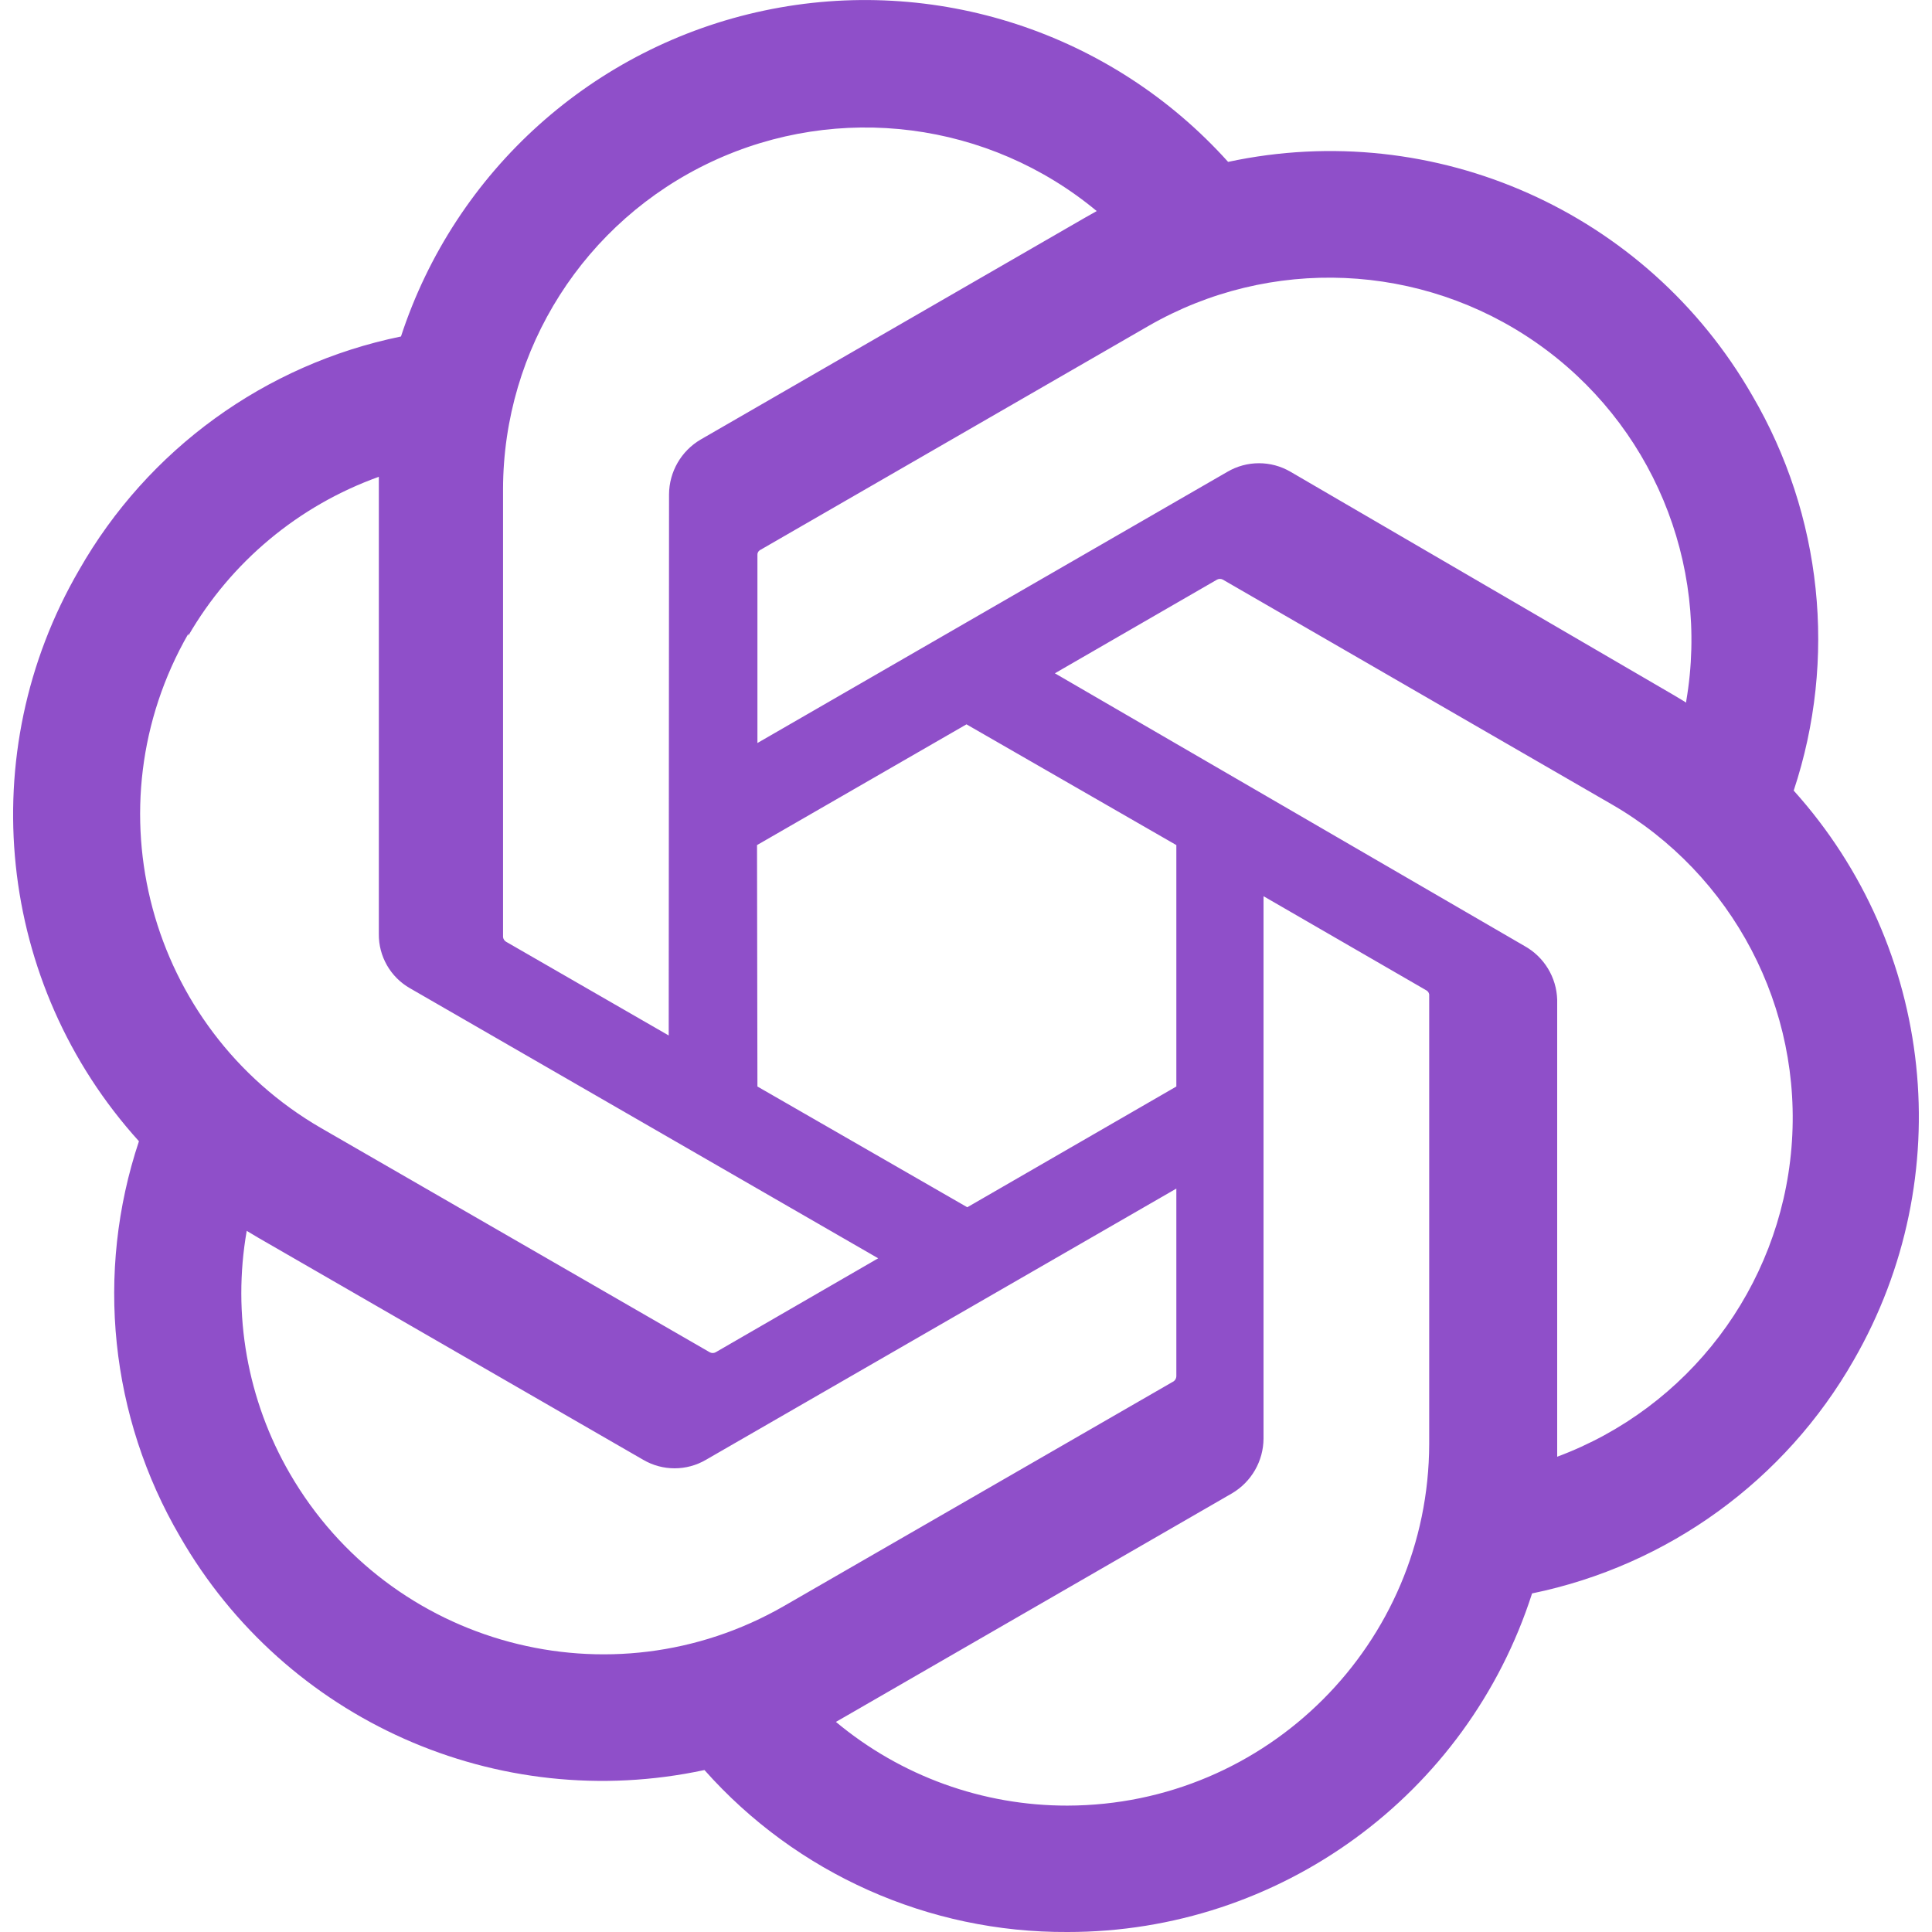
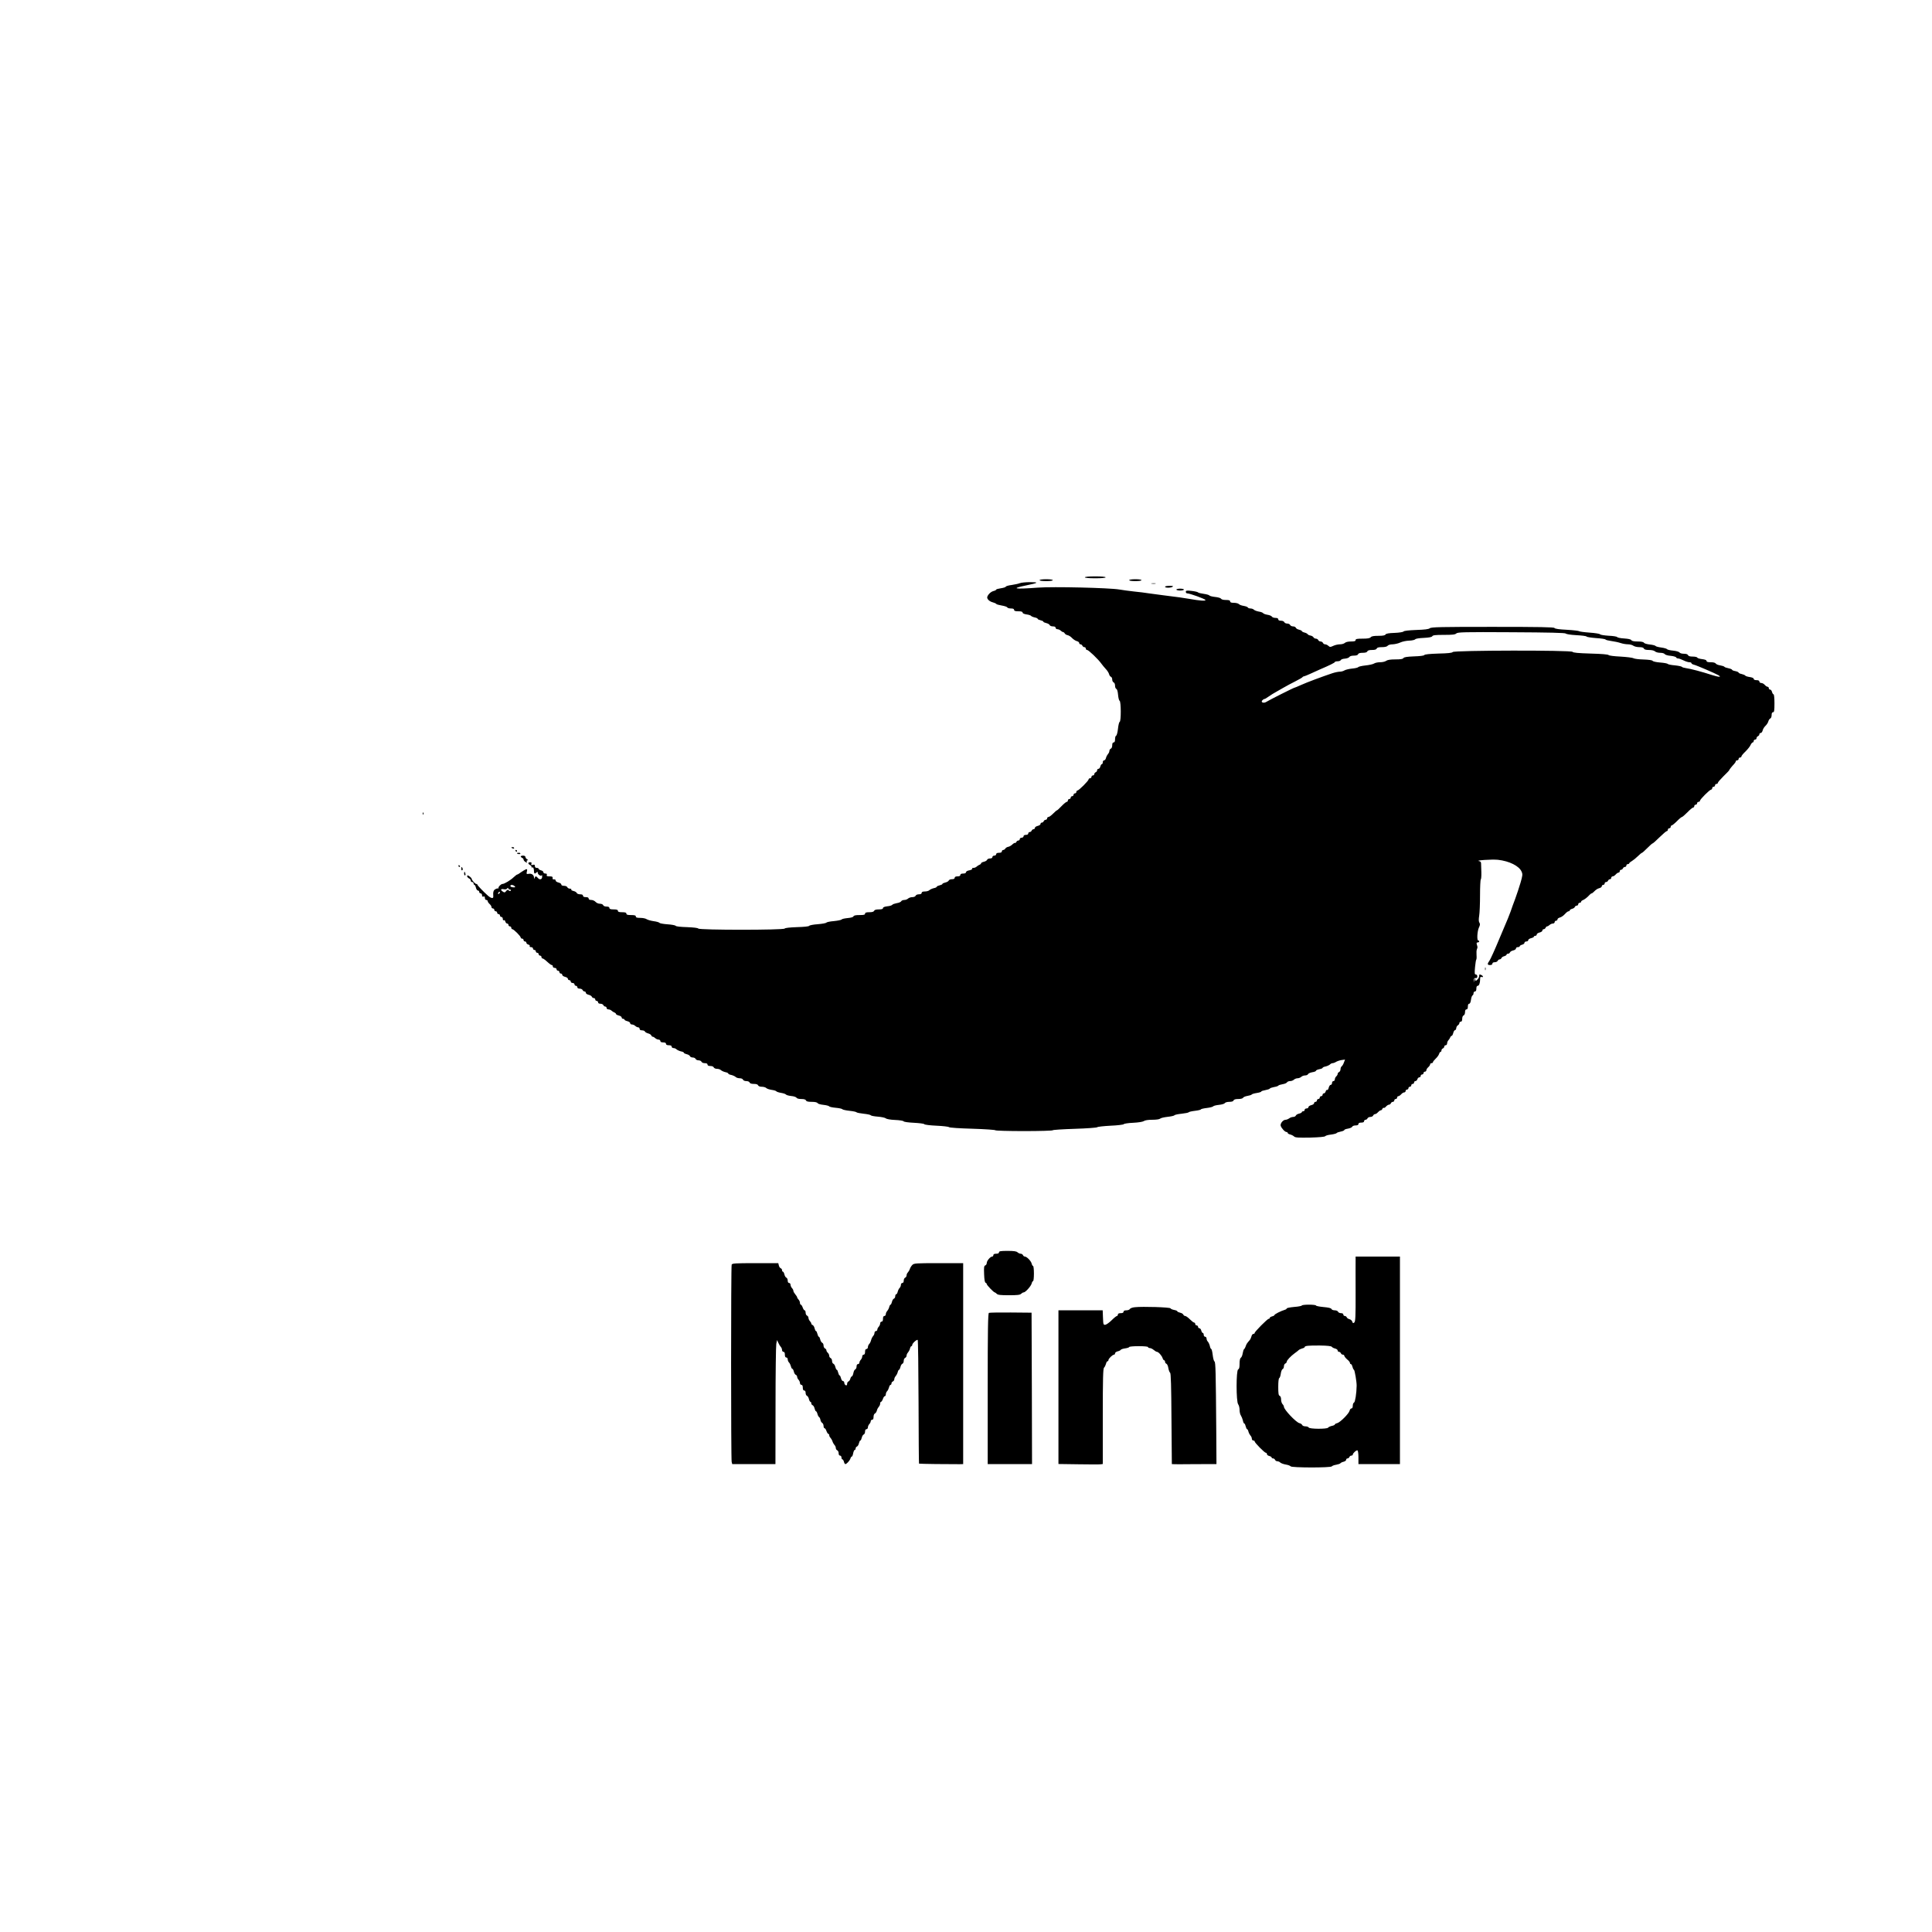
- <svg xmlns="http://www.w3.org/2000/svg" width="1024" height="1024" viewBox="0 0 24 24">
-   <path fill="#8f4fc9" d="M22.282 9.821a5.985 5.985 0 0 0-.516-4.91a6.046 6.046 0 0 0-6.51-2.9A6.065 6.065 0 0 0 4.981 4.18a5.985 5.985 0 0 0-3.998 2.9a6.046 6.046 0 0 0 .743 7.097a5.98 5.98 0 0 0 .51 4.911a6.051 6.051 0 0 0 6.515 2.9A5.985 5.985 0 0 0 13.26 24a6.056 6.056 0 0 0 5.772-4.206a5.99 5.99 0 0 0 3.997-2.9a6.056 6.056 0 0 0-.747-7.073M13.26 22.43a4.476 4.476 0 0 1-2.876-1.04l.141-.081l4.779-2.758a.795.795 0 0 0 .392-.681v-6.737l2.02 1.168a.071.071 0 0 1 .038.052v5.583a4.504 4.504 0 0 1-4.494 4.494M3.6 18.304a4.47 4.47 0 0 1-.535-3.014l.142.085l4.783 2.759a.771.771 0 0 0 .78 0l5.843-3.369v2.332a.08.08 0 0 1-.033.062L9.74 19.95a4.5 4.5 0 0 1-6.14-1.646M2.34 7.896a4.485 4.485 0 0 1 2.366-1.973V11.6a.766.766 0 0 0 .388.677l5.815 3.354l-2.02 1.168a.076.076 0 0 1-.071 0l-4.83-2.786A4.504 4.504 0 0 1 2.34 7.872zm16.597 3.855l-5.833-3.387L15.119 7.2a.076.076 0 0 1 .071 0l4.83 2.791a4.494 4.494 0 0 1-.676 8.105v-5.678a.79.79 0 0 0-.407-.667m2.01-3.023l-.141-.085l-4.774-2.782a.776.776 0 0 0-.785 0L9.409 9.23V6.897a.066.066 0 0 1 .028-.061l4.83-2.787a4.5 4.5 0 0 1 6.68 4.66zm-12.64 4.135l-2.02-1.164a.08.08 0 0 1-.038-.057V6.075a4.5 4.5 0 0 1 7.375-3.453l-.142.08L8.704 5.46a.795.795 0 0 0-.393.681zm1.097-2.365l2.602-1.5l2.607 1.5v2.999l-2.597 1.5l-2.607-1.5Z" />
+ <svg xmlns="http://www.w3.org/2000/svg" version="1.0" width="2048pt" height="2048pt" viewBox="0 0 2048 2048" preserveAspectRatio="xMidYMid meet">
+   <g transform="translate(0,2048) scale(0.1,-0.1)" fill="#000000" stroke="none">
+     <path d="M11500 14360 c0 -6 43 -10 110 -10 67 0 110 4 110 10 0 6 -43 10 -110 10 -67 0 -110 -4 -110 -10z" />
+     <path d="M11020 14330 c0 -6 30 -10 70 -10 40 0 70 4 70 10 0 6 -30 10 -70 10 -40 0 -70 -4 -70 -10z" />
+     <path d="M11970 14330 c0 -6 28 -10 65 -10 37 0 65 4 65 10 0 6 -28 10 -65 10 -37 0 -65 -4 -65 -10z" />
+     <path d="M10810 14298 c-14 -6 -52 -14 -85 -19 -33 -4 -61 -12 -63 -18 -2 -6 -26 -13 -53 -17 -27 -4 -49 -10 -49 -14 0 -4 -11 -11 -25 -14 -29 -7 -58 -33 -69 -61 -8 -22 20 -51 61 -61 15 -4 31 -11 34 -16 3 -5 30 -12 59 -17 30 -5 56 -14 58 -20 2 -6 19 -11 38 -11 24 0 34 -5 34 -15 0 -11 12 -15 45 -15 31 0 45 -4 45 -14 0 -8 16 -15 41 -19 23 -3 45 -10 48 -15 3 -5 21 -13 39 -17 17 -3 32 -10 32 -15 0 -5 14 -11 30 -15 17 -4 30 -10 30 -15 0 -5 14 -11 31 -15 17 -4 33 -13 36 -21 3 -8 18 -14 34 -14 19 0 29 -5 29 -15 0 -8 9 -15 19 -15 11 0 26 -7 35 -15 8 -8 19 -15 25 -15 5 0 14 -7 18 -15 5 -8 18 -16 30 -18 12 -2 33 -15 47 -30 13 -14 36 -29 50 -33 14 -3 26 -12 26 -20 0 -8 6 -14 14 -14 8 0 16 -7 20 -15 3 -8 12 -15 21 -15 8 0 15 -7 15 -15 0 -8 6 -15 14 -15 15 0 118 -98 151 -145 11 -15 32 -41 47 -57 15 -15 30 -39 34 -52 3 -14 12 -27 20 -30 8 -3 14 -16 14 -30 0 -13 7 -26 15 -30 9 -3 15 -18 15 -35 0 -16 6 -31 14 -34 8 -3 15 -27 18 -63 3 -32 10 -60 16 -62 16 -5 17 -219 1 -224 -6 -2 -14 -35 -18 -73 -4 -38 -13 -71 -19 -73 -7 -2 -12 -19 -12 -38 0 -24 -5 -34 -15 -34 -10 0 -15 -10 -15 -30 0 -18 -6 -33 -15 -36 -8 -4 -15 -14 -15 -24 0 -10 -7 -25 -15 -33 -7 -8 -17 -26 -21 -41 -3 -14 -12 -26 -20 -26 -8 0 -14 -9 -14 -20 0 -11 -4 -20 -10 -20 -5 0 -12 -11 -16 -25 -3 -14 -12 -25 -20 -25 -8 0 -14 -7 -14 -15 0 -9 -7 -18 -15 -21 -8 -4 -15 -12 -15 -20 0 -8 -7 -14 -15 -14 -8 0 -15 -7 -15 -15 0 -8 -7 -15 -15 -15 -8 0 -15 -5 -15 -11 0 -15 -104 -119 -119 -119 -6 0 -11 -7 -11 -15 0 -8 -7 -15 -15 -15 -8 0 -15 -7 -15 -15 0 -8 -7 -15 -15 -15 -8 0 -15 -7 -15 -15 0 -8 -7 -15 -15 -15 -8 0 -15 -7 -15 -15 0 -8 -5 -15 -12 -15 -6 0 -31 -20 -55 -45 -23 -25 -46 -45 -49 -45 -4 0 -22 -16 -41 -35 -19 -19 -40 -35 -48 -35 -8 0 -15 -7 -15 -15 0 -8 -7 -15 -15 -15 -9 0 -18 -7 -21 -15 -4 -8 -12 -15 -20 -15 -8 0 -14 -6 -14 -14 0 -8 -13 -17 -30 -21 -16 -4 -30 -13 -30 -21 0 -8 -6 -14 -14 -14 -8 0 -16 -7 -20 -15 -3 -8 -12 -15 -21 -15 -8 0 -15 -7 -15 -15 0 -9 -9 -15 -25 -15 -16 0 -25 -6 -25 -15 0 -8 -9 -15 -20 -15 -11 0 -20 -7 -20 -15 0 -8 -7 -15 -15 -15 -9 0 -18 -7 -21 -15 -4 -8 -9 -13 -14 -10 -4 2 -18 -6 -30 -18 -13 -12 -33 -23 -44 -24 -11 -2 -24 -10 -29 -18 -4 -8 -15 -15 -22 -15 -8 0 -15 -7 -15 -15 0 -10 -10 -15 -30 -15 -20 0 -30 -5 -30 -15 0 -8 -9 -15 -20 -15 -11 0 -20 -7 -20 -15 0 -9 -9 -15 -25 -15 -14 0 -28 -6 -31 -14 -3 -8 -19 -18 -35 -21 -16 -4 -29 -11 -29 -16 0 -5 -8 -13 -17 -16 -10 -4 -24 -13 -31 -20 -7 -7 -22 -13 -33 -13 -11 0 -18 -4 -14 -9 3 -6 -10 -13 -30 -17 -20 -3 -35 -12 -35 -20 0 -9 -11 -14 -30 -14 -20 0 -30 -5 -30 -15 0 -10 -10 -15 -30 -15 -20 0 -30 -5 -30 -15 0 -10 -10 -15 -29 -15 -16 0 -31 -6 -34 -14 -3 -8 -19 -17 -36 -21 -17 -4 -31 -10 -31 -15 0 -5 -13 -11 -30 -15 -16 -4 -30 -10 -30 -15 0 -5 -14 -12 -32 -15 -17 -4 -38 -14 -46 -21 -7 -8 -29 -14 -48 -14 -24 0 -34 -5 -34 -15 0 -10 -10 -15 -29 -15 -16 0 -31 -6 -35 -15 -3 -9 -18 -15 -35 -15 -16 0 -36 -7 -45 -15 -8 -8 -26 -15 -40 -15 -14 0 -29 -6 -33 -14 -4 -8 -26 -17 -48 -20 -21 -4 -42 -11 -46 -17 -4 -6 -27 -14 -53 -16 -30 -4 -46 -10 -46 -19 0 -10 -13 -14 -44 -14 -30 0 -46 -5 -50 -15 -4 -10 -20 -15 -51 -15 -33 0 -45 -4 -45 -15 0 -12 -13 -15 -59 -15 -41 0 -60 -4 -64 -14 -3 -8 -27 -15 -62 -18 -31 -3 -60 -9 -63 -15 -4 -5 -41 -13 -82 -17 -41 -3 -77 -11 -80 -16 -4 -6 -44 -13 -91 -17 -46 -3 -87 -11 -91 -17 -4 -7 -56 -12 -130 -14 -79 -3 -125 -8 -130 -15 -10 -17 -906 -17 -916 0 -4 7 -49 12 -120 15 -68 2 -116 7 -120 14 -4 6 -42 13 -86 16 -43 3 -81 10 -85 15 -3 6 -31 14 -61 18 -30 4 -64 14 -75 21 -11 8 -41 14 -67 14 -36 0 -48 4 -48 15 0 11 -12 15 -50 15 -38 0 -50 4 -50 15 0 11 -12 15 -45 15 -33 0 -45 4 -45 15 0 11 -12 15 -45 15 -33 0 -45 4 -45 15 0 10 -10 15 -30 15 -18 0 -33 6 -36 15 -4 9 -19 15 -35 15 -17 0 -36 9 -46 20 -10 11 -30 20 -45 20 -18 0 -28 5 -28 15 0 10 -10 15 -30 15 -20 0 -30 5 -30 15 0 10 -10 15 -30 15 -17 0 -33 6 -36 14 -3 8 -19 18 -35 21 -16 4 -27 11 -23 16 3 5 -4 9 -16 9 -11 0 -23 7 -26 15 -4 9 -19 15 -35 15 -18 0 -29 5 -29 14 0 8 -13 17 -30 21 -17 4 -30 13 -30 21 0 9 -7 14 -17 12 -12 -2 -17 3 -15 15 2 13 -4 17 -32 17 -27 0 -34 3 -30 15 4 10 0 15 -15 15 -12 0 -21 6 -21 14 0 8 -11 17 -25 20 -14 4 -25 11 -25 16 0 6 -9 10 -20 10 -13 0 -20 7 -20 19 0 15 -5 18 -22 13 -17 -4 -20 -2 -15 11 5 12 1 17 -13 17 -25 0 -26 -16 -1 -30 11 -5 18 -18 17 -27 -2 -10 -1 -12 1 -5 8 21 23 2 23 -29 0 -31 9 -36 28 -17 9 9 12 9 12 -3 0 -20 37 -43 43 -26 2 7 4 0 4 -15 1 -32 -26 -39 -47 -13 -16 20 -27 19 -33 -2 -4 -14 -5 -14 -6 3 -1 30 -26 47 -56 41 -24 -4 -26 -2 -20 24 6 25 4 28 -12 23 -10 -4 -32 -18 -50 -30 -17 -13 -35 -24 -39 -24 -5 0 -22 -13 -39 -29 -32 -31 -98 -71 -117 -71 -17 0 -47 -30 -44 -43 2 -7 1 -9 -1 -6 -2 4 -15 2 -28 -5 -24 -10 -30 -31 -26 -78 3 -26 -23 -22 -56 7 -50 44 -113 110 -113 118 0 4 -5 7 -11 7 -12 0 -48 40 -49 54 0 10 -31 35 -42 36 -15 0 -3 -25 15 -32 9 -4 17 -14 17 -23 0 -8 7 -15 15 -15 8 0 15 -7 15 -15 0 -8 4 -15 9 -15 5 0 12 -13 16 -30 4 -16 13 -30 21 -30 8 0 14 -7 14 -15 0 -8 7 -15 15 -15 8 0 15 -9 15 -20 0 -13 5 -18 15 -14 10 4 15 0 15 -15 0 -12 6 -21 15 -21 8 0 15 -6 15 -13 0 -7 9 -20 20 -30 11 -9 20 -24 20 -32 0 -8 7 -15 15 -15 8 0 15 -7 15 -15 0 -8 7 -15 15 -15 8 0 15 -7 15 -15 0 -8 7 -15 15 -15 8 0 15 -7 15 -15 0 -8 7 -15 15 -15 8 0 15 -9 15 -21 0 -12 4 -17 11 -14 6 4 13 -2 16 -14 3 -12 12 -21 19 -21 8 0 14 -7 14 -15 0 -8 7 -15 15 -15 8 0 15 -7 15 -15 0 -8 5 -15 11 -15 15 0 89 -74 89 -89 0 -6 7 -11 15 -11 8 0 15 -7 15 -15 0 -8 7 -15 15 -15 8 0 15 -6 15 -14 0 -7 9 -16 21 -19 12 -3 18 -10 14 -16 -3 -7 2 -11 14 -11 12 0 21 -7 21 -15 0 -8 7 -15 15 -15 8 0 15 -7 15 -15 0 -8 7 -15 15 -15 8 0 15 -7 15 -15 0 -8 7 -15 15 -15 8 0 15 -7 15 -15 0 -8 5 -15 10 -15 6 0 19 -8 30 -17 11 -10 29 -26 40 -35 11 -10 24 -18 30 -18 6 0 10 -7 10 -15 0 -8 9 -15 20 -15 11 0 20 -7 20 -15 0 -8 7 -15 15 -15 8 0 15 -7 15 -15 0 -8 7 -15 15 -15 8 0 15 -6 15 -14 0 -8 14 -17 30 -21 17 -4 30 -13 30 -21 0 -8 7 -14 15 -14 8 0 15 -7 15 -15 0 -8 9 -15 20 -15 11 0 20 -7 20 -15 0 -8 7 -15 15 -15 8 0 15 -7 15 -15 0 -9 9 -15 25 -15 14 0 28 -7 31 -15 4 -8 12 -15 20 -15 8 0 14 -6 14 -14 0 -8 13 -17 29 -21 16 -3 32 -13 35 -21 3 -8 12 -14 21 -14 8 0 15 -7 15 -15 0 -8 7 -15 15 -15 8 0 15 -7 15 -15 0 -9 9 -15 25 -15 14 0 28 -7 31 -15 4 -8 12 -15 20 -15 8 0 14 -7 14 -15 0 -8 9 -15 19 -15 11 0 26 -6 33 -13 7 -7 21 -16 31 -20 9 -3 17 -11 17 -16 0 -5 14 -12 30 -16 17 -4 30 -13 30 -21 0 -8 7 -14 15 -14 8 0 15 -4 15 -9 0 -5 14 -12 30 -16 17 -4 30 -13 30 -21 0 -8 9 -14 19 -14 11 0 26 -7 35 -15 8 -8 22 -15 30 -15 9 0 16 -7 16 -15 0 -8 7 -16 15 -16 32 -3 36 -4 43 -16 4 -6 19 -14 34 -18 15 -4 29 -13 32 -21 3 -8 10 -14 16 -14 6 0 18 -7 26 -15 9 -8 24 -15 35 -15 10 0 19 -7 19 -15 0 -10 10 -15 30 -15 20 0 30 -5 30 -15 0 -10 10 -15 30 -15 20 0 30 -5 30 -15 0 -8 9 -15 19 -15 11 0 26 -6 33 -14 8 -7 29 -17 46 -21 18 -3 32 -10 32 -15 0 -5 13 -11 29 -15 16 -3 32 -13 35 -21 3 -8 16 -14 30 -14 13 0 26 -7 30 -15 3 -8 17 -15 31 -15 14 0 28 -7 31 -15 4 -9 19 -15 35 -15 19 0 29 -5 29 -15 0 -10 10 -15 30 -15 18 0 33 -6 36 -15 4 -8 18 -15 34 -15 16 0 35 -6 42 -14 8 -7 29 -17 46 -21 18 -3 32 -10 32 -15 0 -5 14 -12 32 -15 17 -4 38 -14 46 -21 7 -8 27 -14 43 -14 17 0 32 -6 35 -15 4 -9 19 -15 35 -15 17 0 32 -6 35 -15 4 -10 20 -15 45 -15 26 0 42 -5 45 -15 4 -9 19 -15 39 -15 19 0 40 -6 47 -13 7 -8 33 -16 57 -20 24 -3 47 -10 50 -15 3 -5 26 -13 51 -17 25 -4 48 -12 51 -17 4 -6 28 -13 55 -16 27 -2 53 -11 57 -18 5 -9 25 -14 51 -14 30 0 46 -5 50 -15 4 -11 21 -15 60 -15 36 0 58 -5 63 -14 4 -7 32 -15 62 -18 29 -3 56 -10 60 -15 3 -6 35 -13 70 -16 35 -3 67 -10 70 -15 3 -5 38 -13 76 -17 39 -4 72 -11 75 -16 3 -4 37 -11 75 -15 39 -4 73 -11 76 -17 4 -5 37 -11 75 -14 38 -3 76 -11 84 -18 9 -8 50 -15 98 -17 46 -2 86 -8 90 -14 4 -7 51 -13 110 -16 57 -3 107 -9 110 -15 4 -6 63 -13 131 -16 68 -3 126 -10 130 -15 3 -6 108 -13 249 -17 133 -4 242 -12 242 -16 0 -5 137 -9 305 -9 168 0 305 4 305 9 0 4 105 11 232 15 128 4 235 12 239 17 3 5 66 12 140 16 74 3 137 11 141 16 3 6 48 13 100 15 56 3 101 10 113 18 12 9 46 14 90 14 42 0 76 5 83 12 7 7 42 15 78 19 37 4 69 11 73 16 3 6 37 13 76 17 38 4 72 11 75 15 3 5 33 12 68 16 34 4 62 11 62 15 0 4 28 11 63 15 34 4 65 12 68 18 4 5 31 12 60 15 30 3 58 11 62 18 5 8 25 14 48 14 26 0 42 5 45 15 4 10 20 15 50 15 25 0 46 5 51 13 4 8 26 17 47 20 22 4 42 10 45 15 3 5 27 12 54 16 26 4 47 11 47 15 0 5 19 11 42 15 23 4 45 11 49 17 3 5 23 12 45 16 21 3 42 10 45 15 3 5 23 11 45 15 21 3 43 12 47 20 4 7 19 13 33 13 14 0 32 7 40 15 9 8 26 15 39 15 13 0 30 7 39 15 8 8 26 15 41 15 14 0 28 6 31 14 3 7 23 16 45 20 21 3 39 10 39 16 0 5 16 12 35 16 19 3 35 10 35 14 0 5 14 12 32 15 17 4 38 14 46 21 7 8 20 14 28 14 8 0 25 6 37 14 12 7 38 16 58 19 l37 5 -12 -31 c-6 -18 -17 -36 -23 -40 -7 -4 -13 -19 -13 -31 0 -13 -7 -26 -15 -30 -8 -3 -15 -12 -15 -19 0 -8 -7 -20 -15 -27 -8 -7 -15 -21 -15 -31 0 -11 -7 -19 -15 -19 -8 0 -15 -9 -15 -20 0 -11 -6 -20 -14 -20 -8 0 -17 -14 -21 -30 -4 -17 -11 -27 -16 -24 -6 3 -13 -3 -16 -15 -3 -12 -12 -21 -19 -21 -8 0 -14 -7 -14 -15 0 -8 -7 -15 -15 -15 -8 0 -15 -7 -15 -15 0 -8 -7 -15 -15 -15 -8 0 -15 -7 -15 -15 0 -8 -7 -15 -15 -15 -8 0 -15 -6 -15 -14 0 -8 -13 -17 -30 -21 -16 -4 -30 -13 -30 -21 0 -8 -9 -14 -20 -14 -11 0 -20 -7 -20 -15 0 -8 -7 -15 -15 -15 -8 0 -15 -4 -15 -9 0 -5 -13 -12 -29 -16 -16 -3 -32 -13 -35 -21 -3 -8 -16 -14 -28 -14 -13 0 -32 -7 -42 -15 -11 -8 -28 -15 -38 -15 -27 0 -59 -40 -52 -64 9 -27 45 -66 62 -66 6 0 12 -4 12 -10 0 -5 12 -13 27 -16 15 -4 34 -14 42 -22 12 -11 45 -13 168 -11 97 3 156 8 161 15 4 6 31 14 61 17 30 4 57 11 60 16 3 5 23 12 44 16 20 4 37 11 37 16 0 5 18 12 39 15 22 4 42 13 45 20 3 8 19 14 36 14 20 0 30 5 30 15 0 10 10 15 30 15 20 0 30 5 30 15 0 8 7 15 15 15 9 0 18 7 21 15 4 8 17 15 30 15 14 0 27 7 30 15 4 8 12 15 20 15 8 0 22 9 31 20 10 11 23 20 29 20 7 0 15 7 18 16 3 8 10 13 14 10 5 -3 16 4 25 15 9 10 23 19 31 19 8 0 16 7 20 15 3 8 12 15 21 15 8 0 15 7 15 15 0 8 7 15 15 15 8 0 15 7 15 15 0 8 6 15 13 15 7 0 20 9 30 20 9 11 24 20 32 20 8 0 15 7 15 15 0 8 7 15 15 15 8 0 15 7 15 15 0 8 7 15 15 15 8 0 15 7 15 15 0 8 7 15 15 15 8 0 15 7 15 15 0 8 6 15 14 15 8 0 18 9 21 20 3 11 13 20 21 20 8 0 14 7 14 15 0 8 7 15 15 15 8 0 15 7 15 15 0 8 7 15 15 15 8 0 15 7 15 15 0 8 9 23 20 32 11 10 20 23 20 30 0 7 7 13 15 13 8 0 15 5 15 11 0 5 13 22 29 37 16 15 32 37 36 50 3 12 11 22 16 22 5 0 9 7 9 15 0 9 7 18 15 21 8 4 15 12 15 20 0 8 7 14 15 14 8 0 15 9 15 19 0 11 6 26 13 33 7 7 16 21 20 31 3 9 11 17 16 17 5 0 12 14 16 30 4 16 12 30 19 30 6 0 12 10 13 22 1 12 9 26 18 30 8 5 15 16 15 23 0 8 7 15 15 15 10 0 15 10 15 30 0 18 6 33 15 36 9 4 15 19 15 35 0 19 5 29 15 29 10 0 15 10 15 30 0 19 5 30 14 30 8 0 16 16 19 42 3 24 11 44 16 46 6 2 11 12 11 23 0 10 7 19 15 19 10 0 15 10 15 30 0 19 5 30 14 30 15 0 26 30 26 72 0 20 4 26 15 22 8 -4 15 -2 15 4 0 8 -22 22 -36 22 -2 0 -4 -8 -4 -18 0 -11 -9 -27 -20 -37 -19 -17 -20 -17 -21 1 -1 15 -3 14 -10 -6 l-8 -25 2 25 c1 18 7 24 20 22 11 -2 17 4 17 18 0 11 -7 20 -15 20 -14 0 -15 11 -9 78 4 42 10 78 13 80 3 1 5 22 3 47 -2 25 -1 53 4 63 8 20 8 20 -1 50 -5 16 -2 22 9 22 9 0 16 5 16 10 0 6 -4 10 -10 10 -16 0 -11 99 7 137 13 27 14 39 5 53 -8 13 -8 35 -2 73 5 30 9 128 9 218 0 90 4 165 8 166 4 2 7 36 6 75 -1 40 -2 83 -3 95 0 14 -7 23 -22 25 -46 8 136 20 199 14 122 -13 228 -66 253 -127 12 -27 10 -41 -12 -117 -14 -48 -40 -125 -57 -172 -18 -47 -39 -105 -47 -130 -9 -25 -22 -58 -29 -75 -7 -16 -50 -118 -95 -225 -44 -107 -90 -207 -100 -222 -26 -36 -25 -48 5 -48 16 0 25 6 25 15 0 9 9 15 25 15 14 0 28 7 31 15 4 8 13 15 20 15 8 0 17 6 20 14 3 8 16 17 30 20 13 4 24 11 24 16 0 6 7 10 15 10 9 0 18 6 21 14 3 8 19 18 35 21 16 4 29 13 29 21 0 8 9 14 20 14 11 0 20 4 20 10 0 5 11 12 25 16 14 3 25 12 25 20 0 8 9 14 20 14 11 0 20 6 20 14 0 8 14 17 30 21 17 4 30 11 30 16 0 5 7 9 15 9 8 0 15 6 15 14 0 8 14 17 30 21 17 4 30 13 30 21 0 8 6 14 14 14 8 0 16 7 20 15 3 8 10 15 16 15 6 0 18 7 26 15 9 8 24 15 35 15 10 0 19 7 19 15 0 8 7 15 15 15 8 0 15 6 15 14 0 8 12 17 26 20 15 4 38 20 53 37 14 16 31 29 38 29 7 0 13 4 13 10 0 5 11 12 24 16 14 3 27 12 30 20 3 8 12 14 21 14 8 0 15 7 15 15 0 8 7 15 15 15 8 0 15 5 15 10 0 6 8 14 17 17 20 8 49 30 72 56 8 9 19 17 24 17 4 0 18 11 30 24 13 14 35 28 50 31 15 4 27 13 27 21 0 8 7 14 15 14 8 0 15 7 15 15 0 8 7 15 15 15 9 0 18 7 21 15 4 8 12 15 20 15 8 0 14 7 14 15 0 8 7 15 15 15 8 0 23 9 32 20 10 11 23 20 30 20 7 0 13 7 13 15 0 8 6 15 14 15 8 0 16 7 20 15 3 8 12 15 21 15 8 0 15 7 15 15 0 8 7 15 15 15 8 0 15 4 15 8 0 4 12 15 28 24 15 9 44 32 64 52 20 20 40 36 44 36 4 0 29 23 56 50 27 28 53 50 57 50 4 0 37 29 73 65 37 36 71 65 77 65 6 0 11 7 11 15 0 8 7 15 15 15 8 0 15 7 15 15 0 8 5 15 10 15 6 0 31 20 56 45 24 25 49 45 54 45 5 0 31 23 58 50 27 28 54 50 61 50 6 0 11 7 11 15 0 8 7 15 15 15 8 0 15 7 15 15 0 8 7 15 15 15 8 0 15 5 15 11 0 15 104 119 119 119 6 0 11 7 11 15 0 8 7 15 15 15 8 0 15 7 15 15 0 8 7 15 15 15 8 0 15 5 15 12 0 6 27 37 60 70 33 32 60 60 60 63 0 5 26 39 53 67 9 10 17 23 17 28 0 6 7 10 15 10 8 0 15 7 15 15 0 8 7 15 15 15 8 0 15 5 15 12 0 6 19 30 43 52 23 23 48 54 54 69 7 15 17 27 23 27 5 0 10 7 10 15 0 8 7 15 15 15 8 0 15 7 15 15 0 9 7 18 15 21 8 4 15 12 15 20 0 8 6 14 14 14 8 0 17 12 21 27 3 15 17 37 30 49 13 12 27 34 30 47 4 14 13 28 21 31 8 3 14 19 14 36 0 20 5 30 15 30 12 0 15 17 15 95 0 55 -4 95 -10 95 -5 0 -12 11 -16 25 -3 14 -12 25 -20 25 -8 0 -14 7 -14 15 0 8 -6 15 -13 15 -7 0 -20 9 -30 20 -9 11 -26 20 -37 20 -11 0 -20 7 -20 15 0 10 -10 15 -30 15 -19 0 -30 5 -30 14 0 8 -16 15 -41 19 -23 3 -45 10 -48 15 -3 5 -21 13 -38 17 -18 3 -33 11 -33 15 0 5 -16 12 -35 16 -19 3 -35 10 -35 15 0 4 -17 11 -37 15 -21 4 -41 11 -44 16 -3 5 -23 11 -45 15 -21 3 -43 12 -47 20 -5 8 -26 13 -52 13 -32 0 -45 4 -45 14 0 9 -16 15 -47 19 -26 3 -49 10 -51 16 -2 6 -24 11 -48 11 -30 0 -46 5 -50 15 -4 10 -20 15 -45 15 -21 0 -41 6 -46 14 -5 7 -34 16 -67 19 -33 3 -62 10 -65 16 -4 5 -31 13 -61 17 -30 4 -58 11 -61 17 -4 5 -31 12 -60 15 -30 3 -58 11 -62 18 -5 9 -28 14 -67 14 -40 0 -62 5 -67 14 -5 9 -32 15 -76 18 -38 2 -71 9 -75 15 -4 6 -44 12 -90 14 -46 3 -86 9 -90 15 -4 6 -54 14 -112 18 -57 4 -107 11 -110 15 -3 4 -61 11 -129 15 -83 4 -127 10 -133 19 -6 9 -148 12 -656 12 -554 0 -651 -2 -666 -15 -13 -10 -53 -15 -145 -18 -78 -3 -129 -9 -133 -16 -4 -6 -45 -13 -95 -15 -62 -2 -90 -7 -96 -17 -6 -10 -28 -14 -76 -14 -49 0 -72 -4 -81 -15 -9 -11 -33 -15 -86 -15 -59 0 -74 -3 -74 -15 0 -11 -12 -15 -49 -15 -31 0 -55 -6 -65 -15 -8 -8 -31 -15 -51 -15 -20 0 -52 -7 -71 -16 -32 -15 -36 -15 -53 0 -9 9 -25 16 -35 16 -9 0 -19 7 -22 15 -4 8 -15 15 -25 15 -11 0 -22 7 -25 15 -4 8 -14 15 -25 15 -10 0 -22 7 -26 15 -5 8 -19 16 -32 18 -12 2 -26 8 -29 14 -4 6 -20 15 -35 18 -15 4 -27 11 -27 15 0 5 -13 11 -29 15 -16 3 -32 13 -35 21 -3 8 -16 14 -30 14 -13 0 -26 7 -30 15 -3 8 -17 15 -31 15 -14 0 -28 7 -31 15 -4 9 -19 15 -35 15 -19 0 -29 5 -29 15 0 10 -10 15 -30 15 -16 0 -33 6 -37 13 -4 8 -26 17 -47 20 -22 4 -42 11 -46 17 -4 6 -24 14 -46 17 -21 4 -45 12 -52 20 -7 7 -24 13 -37 13 -13 0 -25 5 -27 10 -2 6 -21 13 -43 17 -22 3 -46 12 -53 20 -7 7 -31 13 -53 13 -28 0 -39 4 -39 15 0 11 -12 15 -45 15 -27 0 -47 5 -52 14 -4 7 -32 15 -62 18 -29 3 -56 10 -60 15 -3 6 -31 14 -61 18 -30 4 -57 11 -60 15 -3 5 -33 12 -68 16 -53 6 -62 4 -62 -10 0 -9 7 -16 15 -16 27 0 190 -59 193 -70 5 -13 -59 -8 -173 12 -60 11 -116 18 -275 38 -47 6 -114 15 -150 20 -36 6 -108 15 -160 20 -52 6 -122 15 -155 21 -105 18 -704 32 -861 20 -252 -19 -296 -11 -124 24 128 26 137 34 40 34 -47 0 -96 -5 -110 -11z m5788 -534 c4 -6 52 -14 111 -17 57 -3 107 -9 110 -15 3 -5 48 -12 100 -16 52 -3 97 -10 100 -15 3 -5 31 -12 61 -16 30 -4 74 -13 98 -21 23 -8 59 -14 80 -14 20 0 46 -7 56 -15 11 -8 39 -15 63 -15 30 0 45 -5 49 -15 4 -10 21 -15 54 -15 30 0 54 -6 64 -15 8 -8 32 -15 55 -15 23 0 43 -6 48 -14 5 -7 32 -16 63 -18 30 -3 56 -11 58 -17 2 -6 11 -11 21 -11 9 0 34 -9 56 -20 22 -11 50 -20 62 -20 13 0 23 -4 23 -10 0 -5 12 -13 26 -16 29 -7 226 -92 259 -111 39 -23 7 -22 -66 1 -107 35 -228 67 -274 73 -22 3 -43 9 -46 14 -3 5 -37 12 -75 16 -38 3 -72 10 -75 15 -3 5 -39 12 -80 15 -41 3 -77 11 -81 18 -4 7 -41 12 -94 14 -48 1 -97 7 -108 13 -12 7 -74 14 -139 18 -66 3 -121 10 -125 16 -4 7 -76 13 -191 16 -132 4 -185 9 -191 18 -12 19 -1260 17 -1271 -2 -6 -9 -50 -14 -151 -16 -92 -3 -146 -8 -150 -16 -4 -7 -48 -12 -110 -14 -75 -3 -105 -8 -111 -18 -6 -10 -29 -14 -86 -14 -52 0 -83 -5 -97 -15 -10 -8 -39 -15 -64 -15 -25 0 -54 -6 -65 -14 -11 -7 -51 -16 -90 -20 -38 -4 -72 -12 -76 -17 -3 -6 -32 -13 -65 -16 -32 -3 -69 -12 -81 -19 -12 -8 -35 -14 -50 -14 -15 0 -50 -7 -78 -16 -111 -37 -274 -98 -333 -125 -35 -16 -67 -29 -70 -29 -8 0 -265 -129 -298 -150 -28 -18 -62 -6 -44 15 7 8 17 15 22 15 6 0 24 10 41 23 33 23 59 39 92 57 11 6 43 24 70 40 28 16 84 47 125 67 41 21 77 41 78 46 2 4 8 7 13 7 5 0 37 13 72 29 34 16 78 36 97 44 99 42 160 72 160 79 0 4 13 8 29 8 16 0 31 6 34 13 3 7 22 14 43 15 21 2 42 9 47 17 5 9 23 15 48 15 26 0 42 5 45 15 4 10 20 15 49 15 29 0 45 5 49 15 4 10 20 15 50 15 30 0 46 5 50 15 4 11 20 15 54 15 32 0 54 5 62 15 7 9 30 15 54 15 22 1 58 9 79 19 21 10 63 19 95 20 31 1 60 8 64 14 4 7 41 13 90 15 57 3 85 8 91 18 6 11 35 14 123 14 91 0 119 3 131 15 14 14 82 16 585 13 401 -2 571 -6 576 -14z m-11143 -2678 c11 -11 9 -13 -16 -12 -16 1 -29 7 -29 14 0 16 28 15 45 -2z m-49 -36 c9 0 12 -5 9 -10 -5 -8 -11 -7 -21 1 -12 10 -17 8 -29 -7 -11 -15 -18 -17 -31 -8 -31 19 -29 34 4 28 19 -4 32 -1 38 7 6 10 9 10 12 1 2 -7 10 -12 18 -12z m-114 -42 c-7 -7 -12 -8 -12 -2 0 14 12 26 19 19 2 -3 -1 -11 -7 -17z" />
+     <path d="M12208 14293 c12 -2 30 -2 40 0 9 3 -1 5 -23 4 -22 0 -30 -2 -17 -4z" />
+     <path d="M12350 14260 c0 -13 60 -13 80 0 11 7 2 10 -32 10 -27 0 -48 -4 -48 -10z" />
+     <path d="M12470 14230 c0 -5 18 -10 40 -10 22 0 40 5 40 10 0 6 -18 10 -40 10 -22 0 -40 -4 -40 -10z" />
+     <path d="M4481 11854 c0 -11 3 -14 6 -6 3 7 2 16 -1 19 -3 4 -6 -2 -5 -13z" />
+     <path d="M5420 11496 c0 -2 7 -6 15 -10 8 -3 15 -1 15 4 0 6 -7 10 -15 10 -8 0 -15 -2 -15 -4z" />
+     <path d="M5465 11460 c3 -5 8 -10 11 -10 2 0 4 5 4 10 0 6 -5 10 -11 10 -5 0 -7 -4 -4 -10z" />
+     <path d="M5480 11436 c0 -9 30 -14 35 -6 4 6 -3 10 -14 10 -12 0 -21 -2 -21 -4z" />
+     <path d="M5520 11401 c0 -5 7 -11 15 -15 8 -3 15 -11 15 -18 0 -7 9 -19 20 -25 16 -11 18 -10 14 2 -4 9 0 15 7 15 9 1 8 4 -3 11 -10 5 -18 17 -18 24 0 9 -10 15 -25 15 -14 0 -25 -4 -25 -9z" />
+     <path d="M4860 11300 c0 -5 5 -10 11 -10 5 0 7 5 4 10 -3 6 -8 10 -11 10 -2 0 -4 -4 -4 -10z" />
+     <path d="M4890 11269 c0 -11 4 -18 10 -14 5 3 7 12 3 20 -7 21 -13 19 -13 -6z" />
+     <path d="M4920 11220 c0 -11 4 -20 9 -20 5 0 7 9 4 20 -3 11 -7 20 -9 20 -2 0 -4 -9 -4 -20z" />
+     <path d="M15742 10210 c0 -14 2 -19 5 -12 2 6 2 18 0 25 -3 6 -5 1 -5 -13z" />
+     <path d="M10590 7205 c0 -10 -10 -15 -30 -15 -20 0 -30 -5 -30 -15 0 -8 -6 -15 -12 -15 -20 0 -58 -45 -58 -68 0 -11 -7 -23 -16 -26 -13 -5 -15 -20 -12 -93 2 -57 7 -88 16 -91 6 -2 12 -8 12 -14 0 -11 74 -88 85 -88 3 0 13 -7 21 -15 12 -12 41 -15 129 -15 88 0 117 3 129 15 8 8 20 15 27 15 19 0 77 65 85 94 3 14 10 26 15 26 5 0 9 36 9 80 0 44 -4 80 -9 80 -5 0 -12 12 -15 26 -8 29 -52 74 -73 74 -7 0 -16 7 -19 15 -4 8 -14 15 -24 15 -10 0 -25 7 -34 15 -11 11 -38 15 -105 15 -74 0 -91 -3 -91 -15z" />
+     <path d="M14370 7123 c-1 -21 0 -176 0 -344 1 -256 -2 -308 -14 -318 -12 -10 -16 -8 -21 8 -3 12 -17 24 -30 27 -13 3 -26 12 -29 20 -3 8 -12 14 -21 14 -8 0 -15 7 -15 15 0 9 -9 15 -25 15 -14 0 -28 7 -31 15 -4 9 -19 15 -35 15 -16 0 -32 6 -35 14 -4 10 -31 16 -85 21 -43 4 -79 11 -79 16 0 5 -34 9 -75 9 -41 0 -75 -4 -75 -9 0 -4 -36 -12 -80 -15 -44 -4 -80 -11 -80 -16 0 -5 -10 -12 -22 -15 -40 -12 -108 -46 -108 -55 0 -4 -11 -11 -25 -14 -14 -4 -25 -11 -25 -16 0 -6 -5 -10 -11 -10 -14 0 -149 -136 -149 -150 0 -6 -6 -10 -14 -10 -8 0 -17 -12 -20 -26 -4 -15 -12 -32 -19 -40 -28 -32 -35 -42 -42 -65 -4 -13 -12 -27 -17 -30 -5 -3 -11 -23 -15 -45 -3 -21 -12 -43 -20 -47 -8 -5 -13 -27 -13 -63 0 -39 -4 -56 -15 -60 -22 -9 -22 -341 0 -370 8 -10 15 -37 15 -59 0 -22 6 -49 14 -60 7 -11 17 -35 21 -52 3 -18 10 -33 15 -33 5 0 11 -13 15 -30 4 -16 10 -30 15 -30 4 0 11 -12 14 -26 4 -15 14 -33 21 -41 8 -8 15 -23 15 -34 0 -10 7 -19 15 -19 8 0 15 -4 15 -10 0 -14 105 -120 118 -120 7 0 12 -6 12 -14 0 -8 11 -17 25 -20 14 -4 25 -11 25 -16 0 -6 7 -10 15 -10 9 0 18 -7 21 -15 4 -8 14 -15 24 -15 10 0 25 -6 32 -14 8 -7 34 -17 59 -21 24 -4 47 -13 51 -19 10 -15 426 -16 436 0 4 6 25 14 46 17 22 4 42 11 45 16 4 5 19 13 34 16 15 4 27 13 27 21 0 8 6 14 14 14 8 0 16 7 20 15 3 8 12 15 21 15 8 0 15 5 15 10 0 16 40 51 50 45 6 -4 10 -37 10 -76 l0 -69 220 0 220 0 0 1100 0 1100 -235 0 -235 0 0 -37z m-252 -920 c4 -6 20 -15 35 -18 15 -4 27 -13 27 -21 0 -8 6 -14 14 -14 8 0 16 -7 20 -15 3 -8 12 -15 21 -15 8 0 15 -6 15 -12 1 -7 14 -24 30 -38 17 -13 30 -30 30 -37 0 -7 4 -13 10 -13 5 0 13 -12 16 -27 4 -16 11 -31 17 -34 8 -6 29 -129 28 -169 -1 -79 -16 -172 -27 -177 -8 -3 -14 -18 -14 -34 0 -18 -5 -29 -14 -29 -8 0 -17 -11 -20 -25 -8 -31 -100 -123 -131 -131 -14 -3 -25 -10 -25 -14 0 -5 -15 -12 -32 -15 -18 -4 -36 -13 -40 -19 -11 -16 -200 -15 -205 2 -3 6 -18 12 -34 12 -16 0 -32 6 -35 14 -3 8 -16 17 -30 20 -37 10 -164 144 -164 174 0 7 -7 20 -15 28 -8 9 -15 30 -15 49 0 20 -6 35 -15 39 -12 4 -15 25 -15 95 0 54 4 91 11 93 5 2 13 23 16 47 3 23 12 45 19 48 8 3 14 16 14 29 0 14 7 27 15 30 8 4 15 12 15 19 0 15 42 59 84 90 16 11 34 25 41 32 7 7 24 15 39 19 14 3 26 10 26 14 0 14 40 18 163 17 78 -1 120 -6 125 -14z" />
+     <path d="M7756 7074 c-8 -20 -8 -2062 0 -2091 l6 -23 229 0 229 0 1 618 c0 339 4 635 8 657 l8 40 14 -30 c7 -16 19 -36 26 -43 7 -7 13 -22 13 -33 0 -10 7 -19 15 -19 10 0 15 -10 15 -30 0 -20 5 -30 15 -30 8 0 15 -9 15 -19 0 -11 6 -26 13 -33 8 -7 17 -26 21 -41 3 -15 10 -27 15 -27 5 0 12 -13 16 -29 3 -16 13 -32 21 -35 8 -3 14 -13 14 -21 0 -9 7 -23 15 -31 8 -9 15 -24 15 -35 0 -10 7 -19 15 -19 10 0 15 -10 15 -30 0 -20 5 -30 15 -30 9 0 15 -9 15 -25 0 -14 6 -28 14 -31 8 -3 18 -19 21 -35 4 -16 11 -29 16 -29 5 0 9 -7 9 -15 0 -9 6 -18 14 -21 8 -3 18 -19 21 -35 4 -16 10 -29 15 -29 4 0 11 -12 15 -27 3 -15 12 -31 18 -35 6 -3 12 -17 14 -29 2 -13 10 -27 18 -32 8 -4 15 -19 15 -32 0 -14 5 -25 11 -25 5 0 15 -13 20 -30 6 -16 15 -30 20 -30 5 0 9 -6 9 -14 0 -8 6 -21 14 -28 7 -8 17 -25 21 -38 4 -13 14 -30 21 -38 8 -7 14 -22 14 -32 0 -10 7 -20 15 -24 8 -3 15 -17 15 -31 0 -16 6 -25 15 -25 8 0 15 -9 15 -20 0 -11 4 -20 10 -20 5 0 12 -11 16 -25 3 -14 10 -25 15 -25 14 0 46 36 54 59 3 12 10 21 15 21 4 0 11 16 14 35 4 19 11 35 16 35 6 0 10 7 10 15 0 9 6 18 14 21 8 3 18 19 21 35 4 16 10 29 15 29 5 0 11 13 15 29 3 16 13 32 21 35 8 3 14 17 14 31 0 16 6 25 15 25 8 0 15 9 15 19 0 11 7 26 15 35 8 8 15 22 15 30 0 9 7 16 15 16 10 0 15 10 15 30 0 17 6 33 14 36 8 3 17 17 21 31 3 14 13 32 20 40 8 8 15 23 15 34 0 10 4 19 9 19 5 0 14 14 20 30 5 17 15 30 20 30 6 0 11 9 11 19 0 11 6 26 13 33 8 7 17 26 21 41 3 15 11 27 16 27 6 0 10 7 10 15 0 9 7 18 15 21 8 4 15 14 15 24 0 10 7 25 15 33 7 8 17 26 21 41 3 14 10 26 14 26 5 0 11 13 15 29 3 16 13 32 21 35 8 3 14 17 14 31 0 14 7 28 15 31 8 4 15 14 15 24 0 10 7 25 15 33 7 8 17 26 21 41 3 14 10 26 15 26 5 0 9 6 9 13 0 17 49 61 58 53 4 -4 8 -300 9 -658 1 -357 3 -652 5 -653 3 -3 323 -7 431 -6 l37 1 0 1065 0 1065 -260 0 c-242 0 -261 -1 -279 -19 -10 -10 -22 -29 -26 -42 -4 -13 -14 -29 -21 -37 -8 -7 -14 -22 -14 -32 0 -10 -7 -20 -15 -24 -8 -3 -15 -17 -15 -31 0 -16 -6 -25 -15 -25 -8 0 -15 -9 -15 -19 0 -11 -6 -26 -13 -33 -8 -7 -17 -26 -21 -41 -3 -15 -11 -27 -16 -27 -6 0 -10 -9 -10 -20 0 -11 -6 -23 -14 -26 -8 -3 -18 -19 -21 -35 -4 -16 -10 -29 -15 -29 -4 0 -11 -12 -14 -26 -4 -15 -14 -33 -21 -41 -8 -8 -15 -23 -15 -34 0 -10 -7 -19 -15 -19 -10 0 -15 -10 -15 -30 0 -20 -5 -30 -15 -30 -8 0 -15 -9 -15 -19 0 -11 -7 -26 -15 -35 -8 -8 -15 -22 -15 -30 0 -9 -7 -16 -15 -16 -8 0 -15 -9 -15 -19 0 -11 -7 -26 -15 -34 -7 -8 -17 -27 -21 -43 -4 -16 -13 -35 -21 -42 -7 -7 -13 -22 -13 -33 0 -10 -7 -19 -15 -19 -10 0 -15 -10 -15 -30 0 -20 -5 -30 -15 -30 -8 0 -15 -9 -15 -19 0 -11 -7 -26 -15 -35 -8 -8 -15 -22 -15 -30 0 -9 -7 -16 -15 -16 -9 0 -15 -9 -15 -25 0 -14 -6 -28 -14 -31 -8 -3 -17 -21 -20 -40 -4 -19 -11 -34 -16 -34 -5 0 -12 -11 -16 -24 -3 -14 -12 -27 -20 -30 -8 -3 -14 -14 -14 -25 0 -14 -5 -19 -15 -15 -8 4 -15 15 -15 25 0 10 -6 19 -14 19 -8 0 -17 14 -21 30 -4 17 -10 30 -15 30 -5 0 -11 14 -15 30 -4 17 -10 30 -15 30 -5 0 -11 13 -15 29 -3 16 -13 32 -21 35 -8 3 -14 16 -14 30 0 13 -7 26 -15 30 -8 3 -15 14 -15 24 0 11 -7 25 -15 32 -8 7 -15 19 -15 27 0 7 -7 16 -15 19 -8 4 -15 17 -15 30 0 14 -6 27 -14 30 -8 3 -18 19 -21 35 -4 16 -10 29 -15 29 -5 0 -11 14 -15 30 -4 17 -10 30 -15 30 -5 0 -11 13 -15 29 -3 16 -13 32 -21 35 -8 3 -14 10 -14 16 0 6 -7 18 -15 26 -8 9 -15 24 -15 34 0 10 -7 20 -15 24 -8 3 -15 17 -15 31 0 14 -5 25 -11 25 -5 0 -15 14 -20 30 -6 17 -15 30 -20 30 -5 0 -9 9 -9 19 0 11 -7 26 -15 35 -8 8 -15 19 -15 24 0 5 -9 19 -20 32 -11 13 -20 29 -20 37 0 8 -7 21 -15 29 -8 9 -15 24 -15 35 0 10 -7 19 -15 19 -9 0 -15 9 -15 25 0 14 -6 28 -14 31 -8 3 -18 19 -21 35 -4 16 -11 29 -16 29 -5 0 -9 7 -9 15 0 9 -6 18 -14 21 -8 3 -17 16 -20 30 l-6 24 -244 0 c-213 0 -245 -2 -250 -16z" />
+     <path d="M12030 6623 c-25 -2 -49 -11 -53 -19 -4 -8 -21 -14 -37 -14 -20 0 -30 -5 -30 -15 0 -10 -10 -15 -30 -15 -20 0 -30 -5 -30 -15 0 -8 -5 -15 -10 -15 -6 0 -31 -20 -56 -45 -25 -25 -55 -46 -67 -48 -21 -2 -22 2 -25 76 l-3 77 -234 0 -235 0 0 -815 0 -814 213 -3 c116 -2 222 -2 235 0 l22 3 0 504 c0 406 3 506 13 517 8 7 17 26 21 41 3 15 11 27 16 27 6 0 10 6 10 13 0 15 44 57 59 57 6 0 11 6 11 14 0 8 12 17 27 21 15 3 31 11 34 17 3 5 25 12 48 15 22 3 41 10 41 14 0 5 45 9 100 9 60 0 100 -4 100 -10 0 -5 8 -10 18 -10 11 0 29 -9 42 -20 13 -11 28 -20 34 -20 16 0 52 -41 60 -67 4 -13 12 -23 17 -23 5 0 9 -7 9 -15 0 -9 6 -18 14 -21 8 -3 18 -24 21 -47 4 -23 13 -45 19 -49 8 -5 12 -145 14 -488 l4 -480 26 -1 c15 -1 77 -1 137 0 61 0 155 0 210 1 l100 0 -2 342 c-5 642 -7 738 -19 746 -7 4 -15 35 -19 70 -4 34 -11 62 -15 62 -5 0 -12 14 -15 32 -4 17 -14 38 -21 46 -8 7 -14 22 -14 33 0 10 -7 19 -15 19 -8 0 -15 9 -15 20 0 11 -4 20 -10 20 -5 0 -12 11 -16 25 -3 14 -12 25 -20 25 -8 0 -14 7 -14 15 0 8 -7 15 -15 15 -8 0 -15 7 -15 15 0 8 -5 15 -11 15 -7 0 -27 16 -46 35 -19 19 -41 35 -49 35 -8 0 -17 6 -20 14 -3 8 -19 18 -35 21 -16 4 -29 10 -29 15 0 4 -15 11 -34 14 -19 4 -36 11 -38 17 -4 12 -295 21 -378 12z" />
+     <path d="M10483 6563 c-10 -4 -13 -174 -13 -804 l0 -799 235 0 235 0 -2 803 -3 802 -220 2 c-121 1 -226 -1 -232 -4z" />
+   </g>
</svg>
